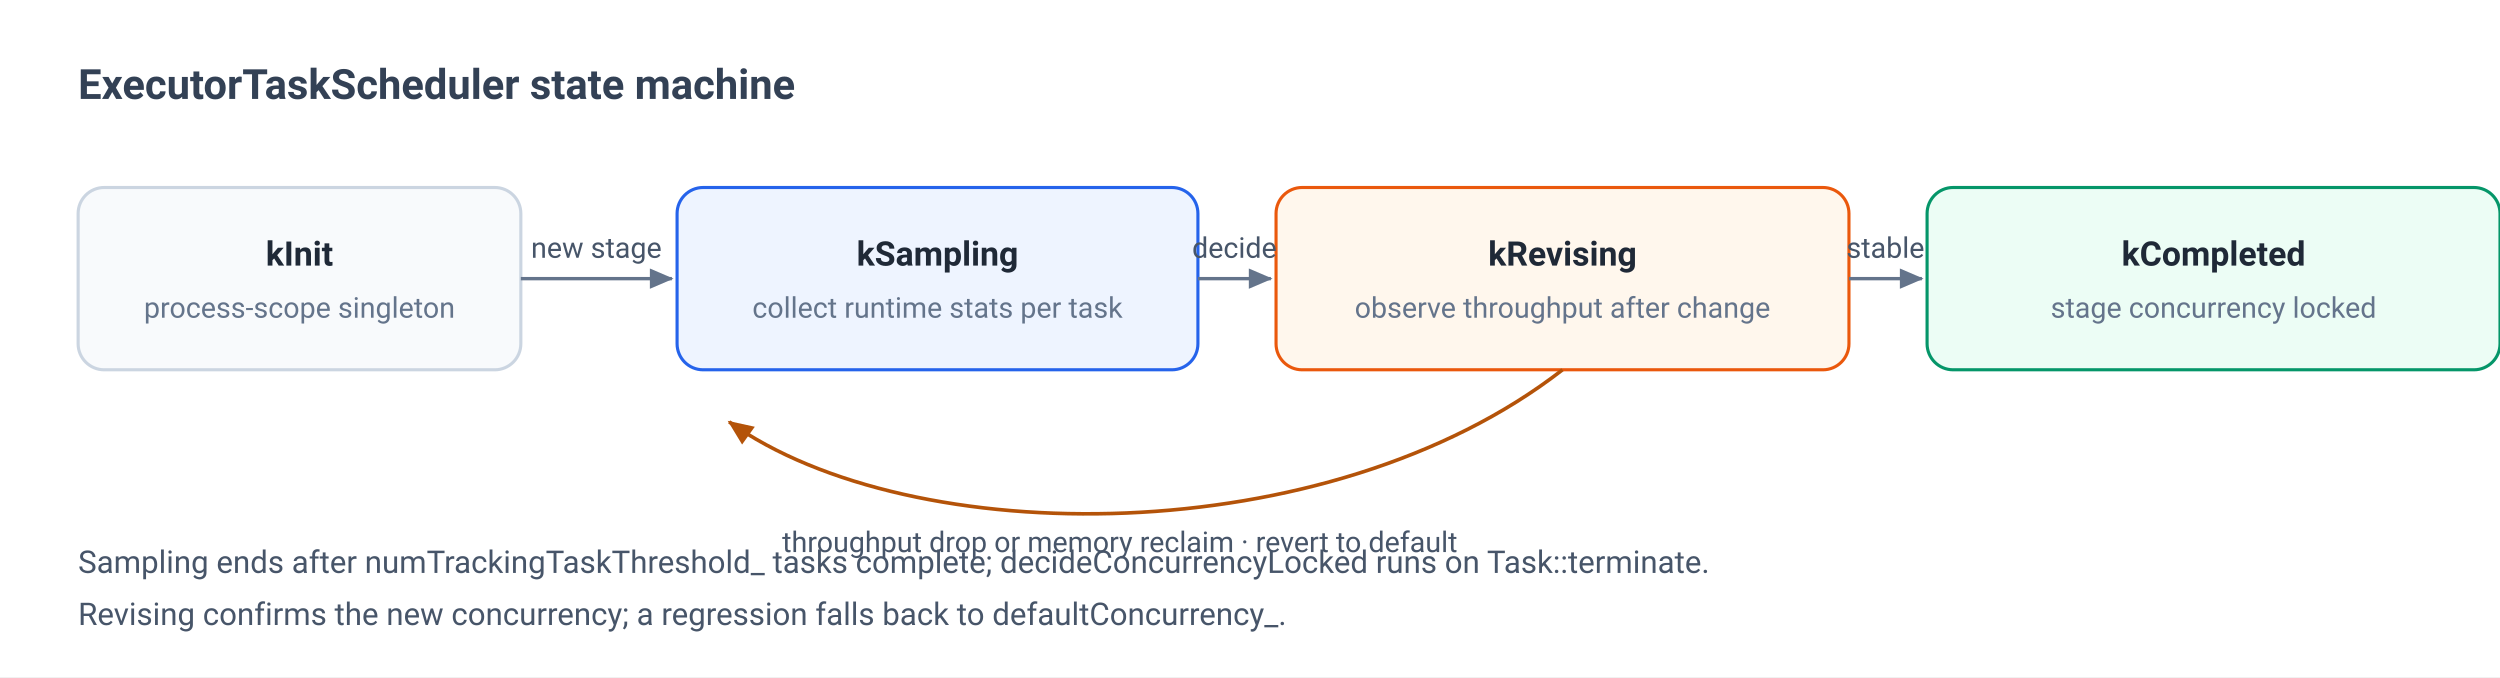
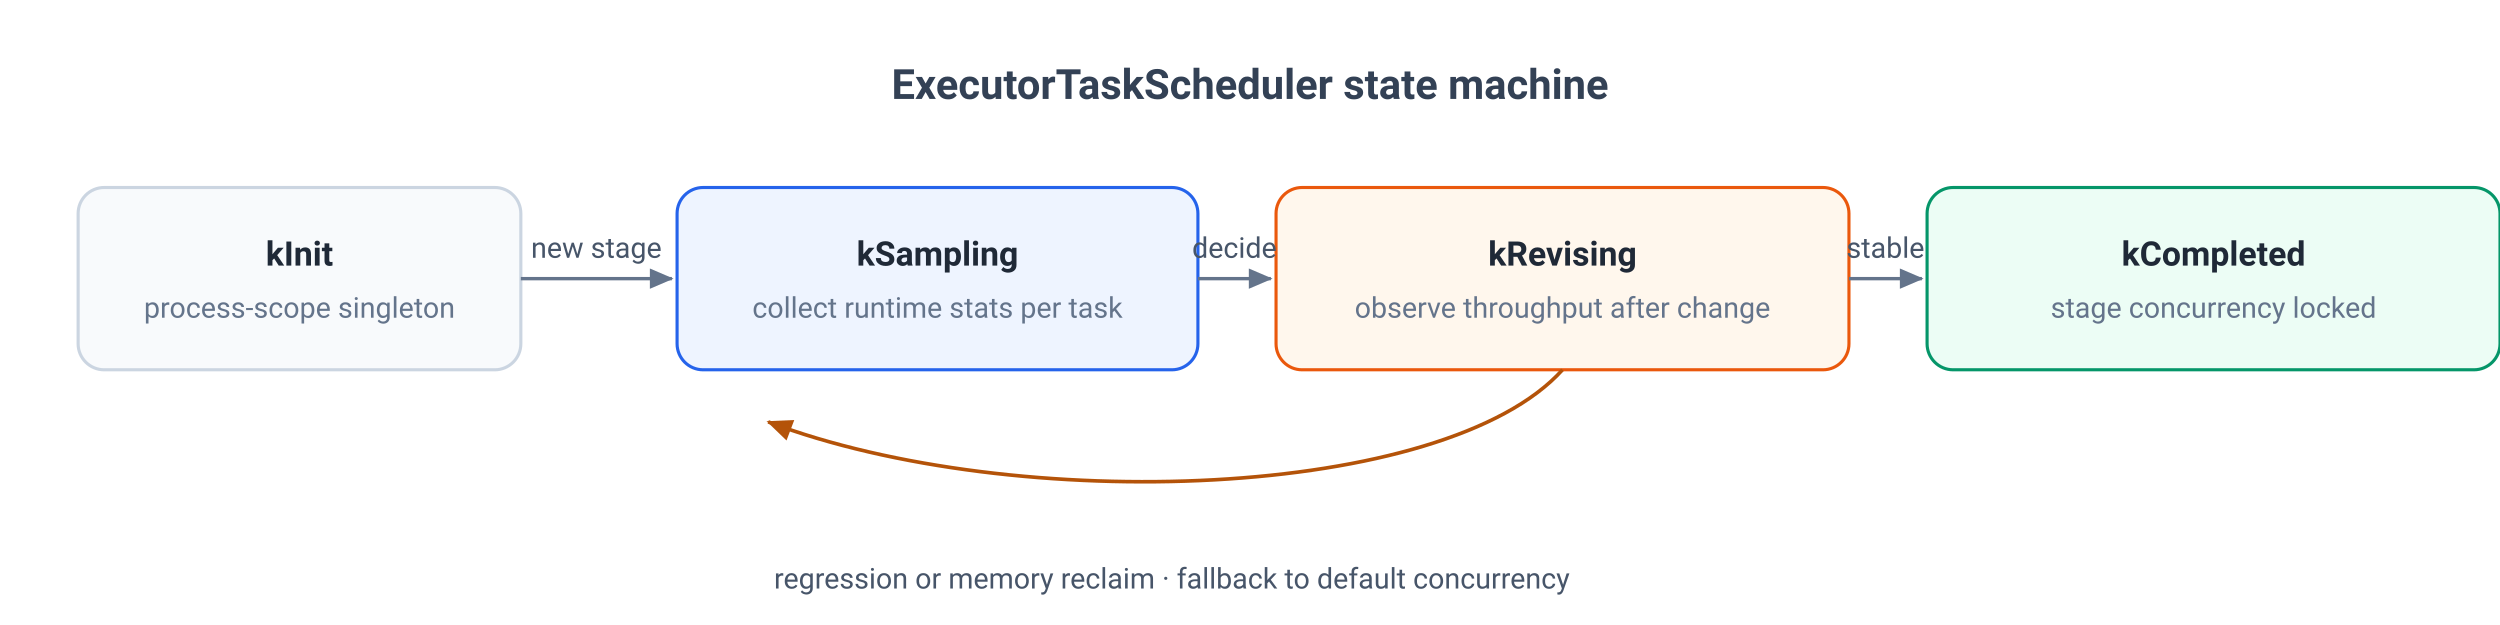
- <svg xmlns="http://www.w3.org/2000/svg" viewBox="0 0 960 260" font-family="'Segoe UI',Roboto,'Helvetica Neue',Arial,sans-serif">
+ <svg xmlns="http://www.w3.org/2000/svg" viewBox="0 0 960 240" font-family="'Segoe UI',Roboto,'Helvetica Neue',Arial,sans-serif">
  <defs>
    <marker id="a" markerWidth="9" markerHeight="9" refX="6.5" refY="3" orient="auto">
      <path d="M0,0 L7,3 L0,6 Z" fill="#64748b" />
    </marker>
    <marker id="b" markerWidth="9" markerHeight="9" refX="6.5" refY="3" orient="auto">
      <path d="M0,0 L7,3 L0,6 Z" fill="#b45309" />
    </marker>
  </defs>
-   <rect width="960" height="260" fill="#fff" />
-   <style>.title{font-size:16px;font-weight:600;fill:#334155}.box{fill:#f8fafc;stroke:#cbd5e1;stroke-width:1.2}.act{fill:#eef4ff;stroke:#2563eb;stroke-width:1.2}.rev{fill:#fff7ed;stroke:#ea580c;stroke-width:1.2}.done{fill:#ecfdf5;stroke:#059669;stroke-width:1.2}.label{font-size:13px;font-weight:600;fill:#1f2937;text-anchor:middle}.small{font-size:11px;fill:#64748b;text-anchor:middle}.edge{font-size:11px;fill:#475569;text-anchor:middle}.note{font-size:12px;fill:#475569}</style>
-   <text x="30" y="38" class="title">ExecutorTaskScheduler state machine</text>
+   <rect width="960" height="240" fill="#fff" />
+   <style>.title{font-size:16px;font-weight:600;fill:#334155}.box{fill:#f8fafc;stroke:#cbd5e1;stroke-width:1.2}.act{fill:#eef4ff;stroke:#2563eb;stroke-width:1.2}.rev{fill:#fff7ed;stroke:#ea580c;stroke-width:1.2}.done{fill:#ecfdf5;stroke:#059669;stroke-width:1.2}.label{font-size:13px;font-weight:600;fill:#1f2937;text-anchor:middle}.small{font-size:11px;fill:#64748b;text-anchor:middle}.edge{font-size:11px;fill:#475569;text-anchor:middle}</style>
+   <text x="480" y="38" class="title" text-anchor="middle">ExecutorTaskScheduler state machine</text>
  <g transform="translate(30,72)">
    <rect class="box" x="0" y="0" width="170" height="70" rx="10" />
    <text class="label" x="85" y="30">kInit</text>
    <text class="small" x="85" y="50">process-scope singleton</text>
    <rect class="act" x="230" y="0" width="200" height="70" rx="10" />
    <text class="label" x="330" y="30">kSampling</text>
    <text class="small" x="330" y="50">collect runtime stats per task</text>
    <rect class="rev" x="460" y="0" width="220" height="70" rx="10" />
    <text class="label" x="570" y="30">kRevising</text>
    <text class="small" x="570" y="50">observe throughput after change</text>
    <rect class="done" x="710" y="0" width="220" height="70" rx="10" />
    <text class="label" x="820" y="30">kCompleted</text>
    <text class="small" x="820" y="50">stage concurrency locked</text>
    <g stroke="#64748b" stroke-width="1.3" fill="none">
      <line x1="170" y1="35" x2="228" y2="35" marker-end="url(#a)" />
      <line x1="430" y1="35" x2="458" y2="35" marker-end="url(#a)" />
      <line x1="680" y1="35" x2="708" y2="35" marker-end="url(#a)" />
    </g>
    <text class="edge" x="199" y="27">new stage</text>
    <text class="edge" x="444" y="27">decide</text>
    <text class="edge" x="694" y="27">stable</text>
-     <path d="M570 70 C 480 140, 320 140, 250 90" fill="none" stroke="#b45309" stroke-width="1.4" marker-end="url(#b)" />
-     <text class="edge" x="400" y="140" fill="#b45309">throughput drop or memory reclaim · revert to default</text>
+     <path d="M570 70 C 525 120, 360 126, 265 90" fill="none" stroke="#b45309" stroke-width="1.4" marker-end="url(#b)" />
+     <text class="edge" x="420" y="154" fill="#b45309">regression or memory reclaim · fallback to default concurrency</text>
  </g>
-   <text x="30" y="220" class="note">Sampling ends after numTrackingTaskThreshold_ tasks complete; decideConcurrencyLocked runs on Task::terminate.</text>
-   <text x="30" y="240" class="note">Revising confirms the new concurrency; a regression falls back to defaultConcurrency_.</text>
</svg>
